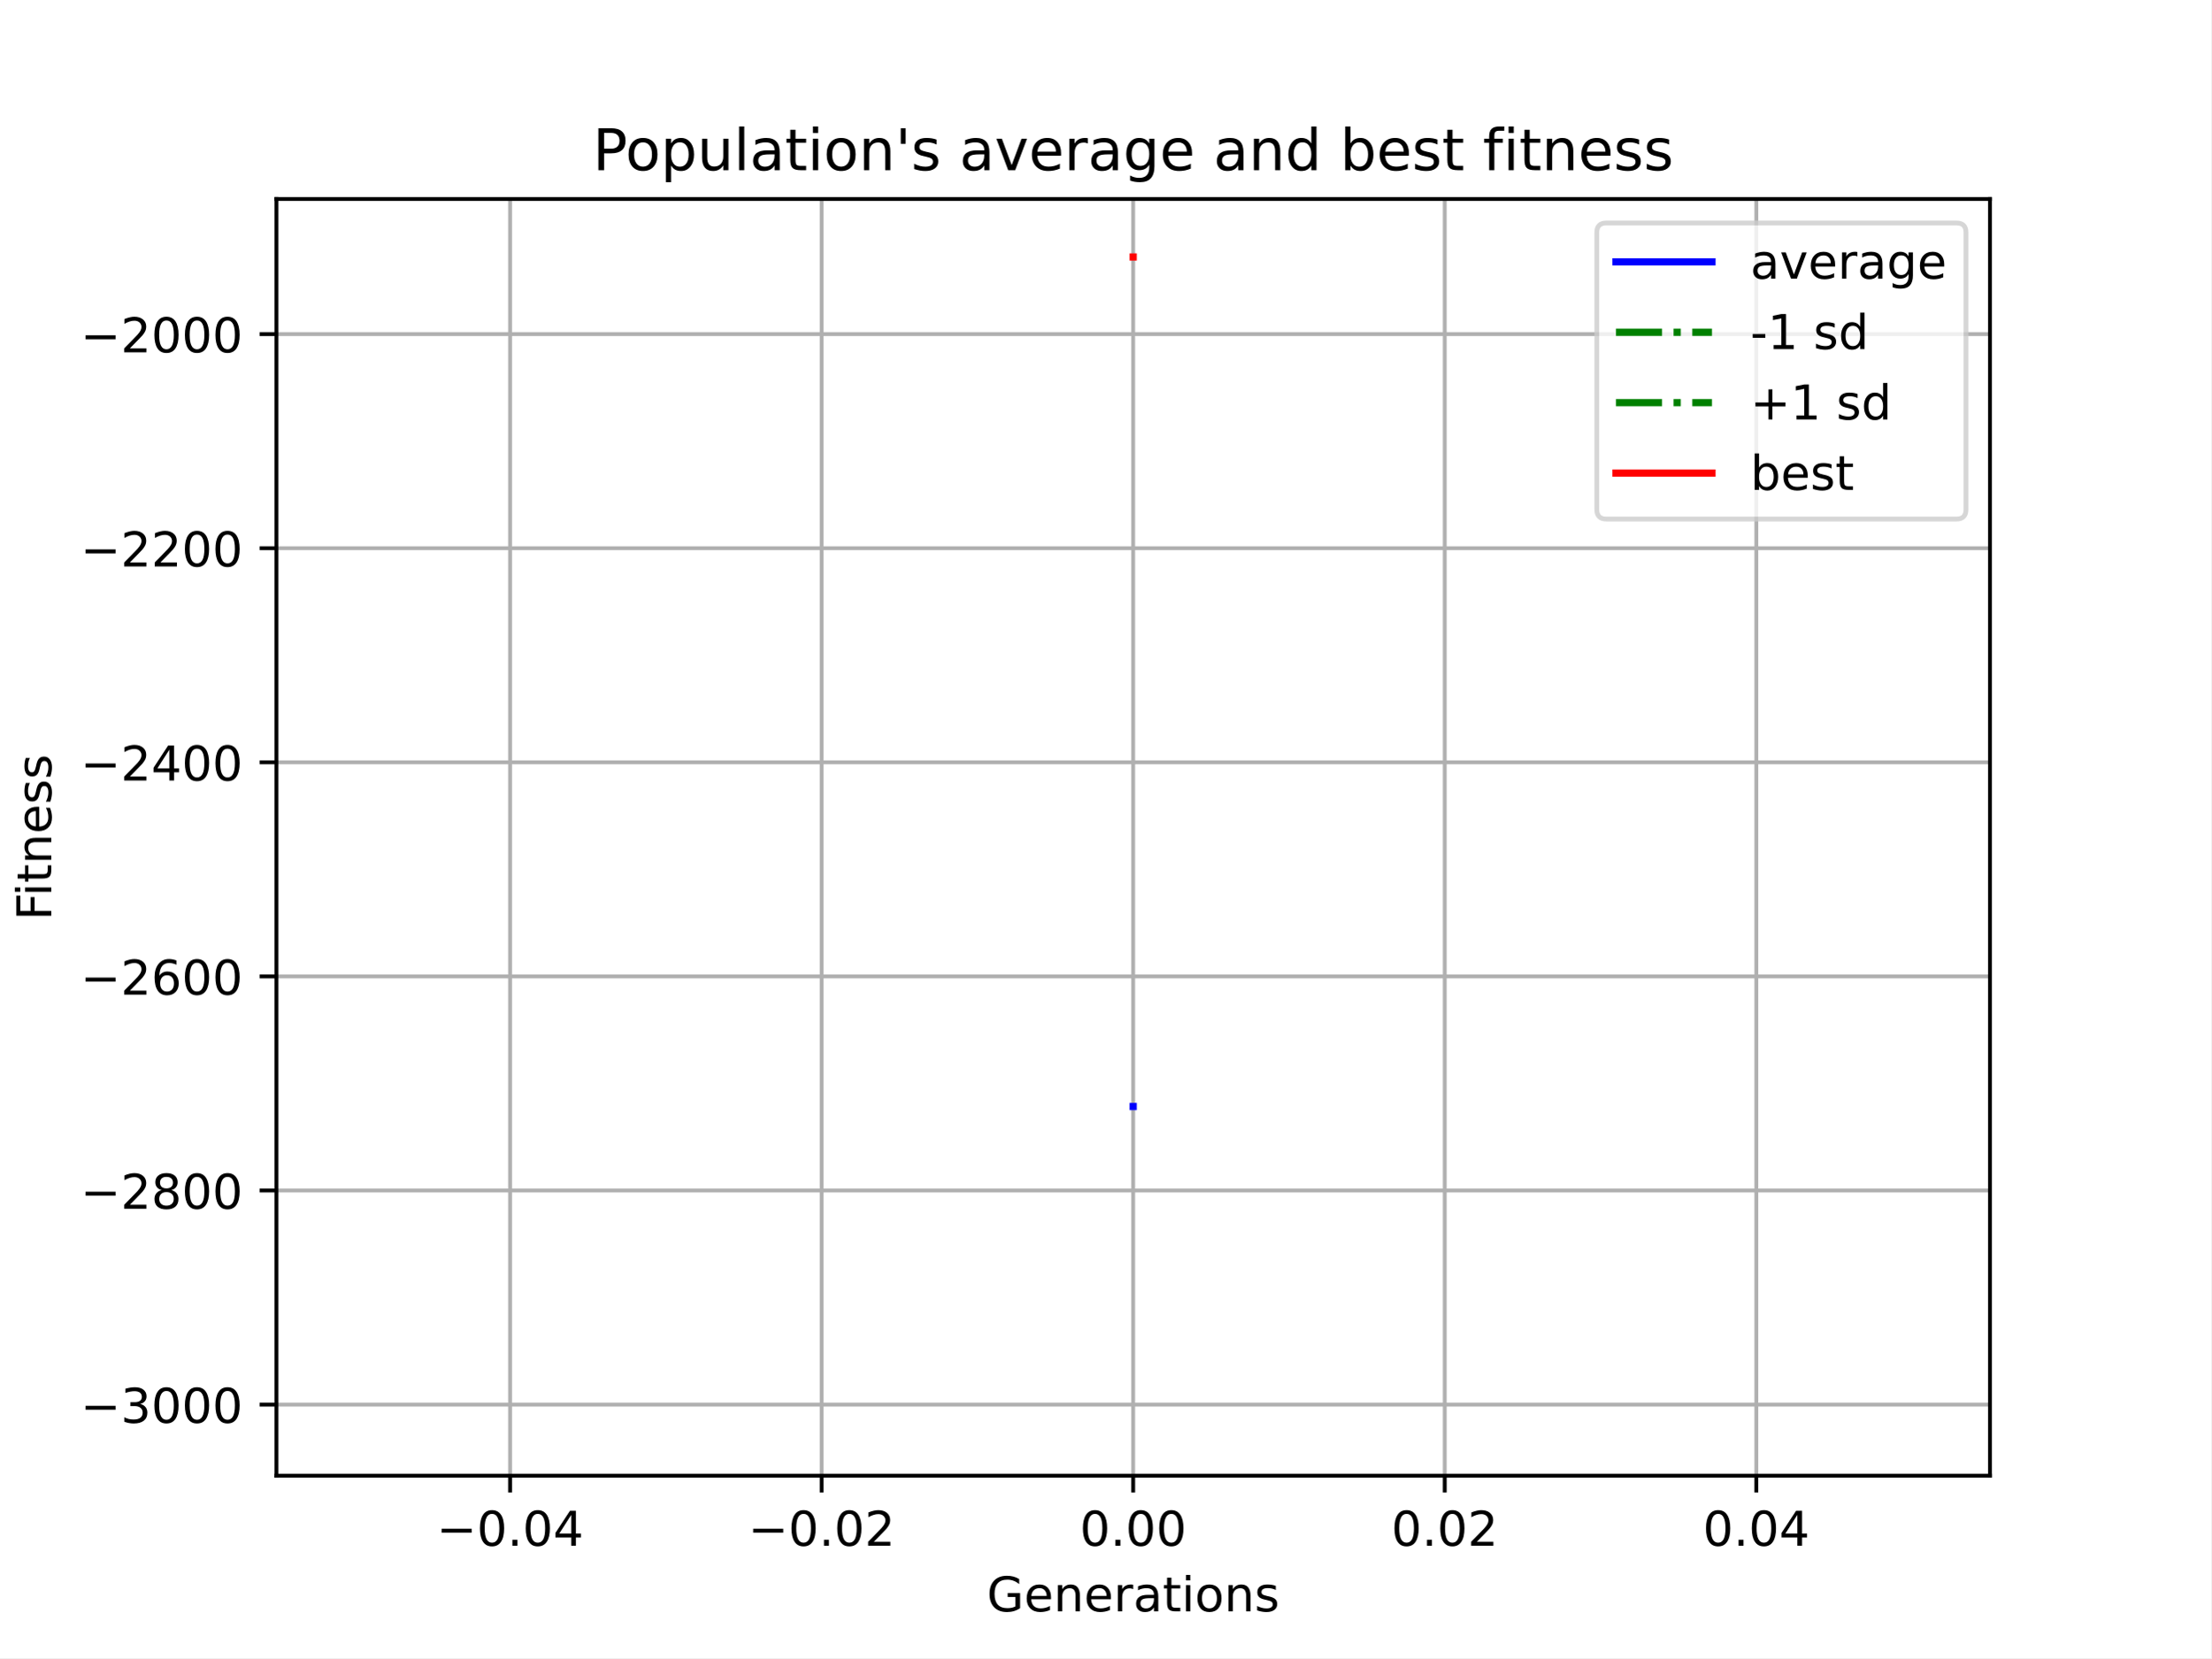
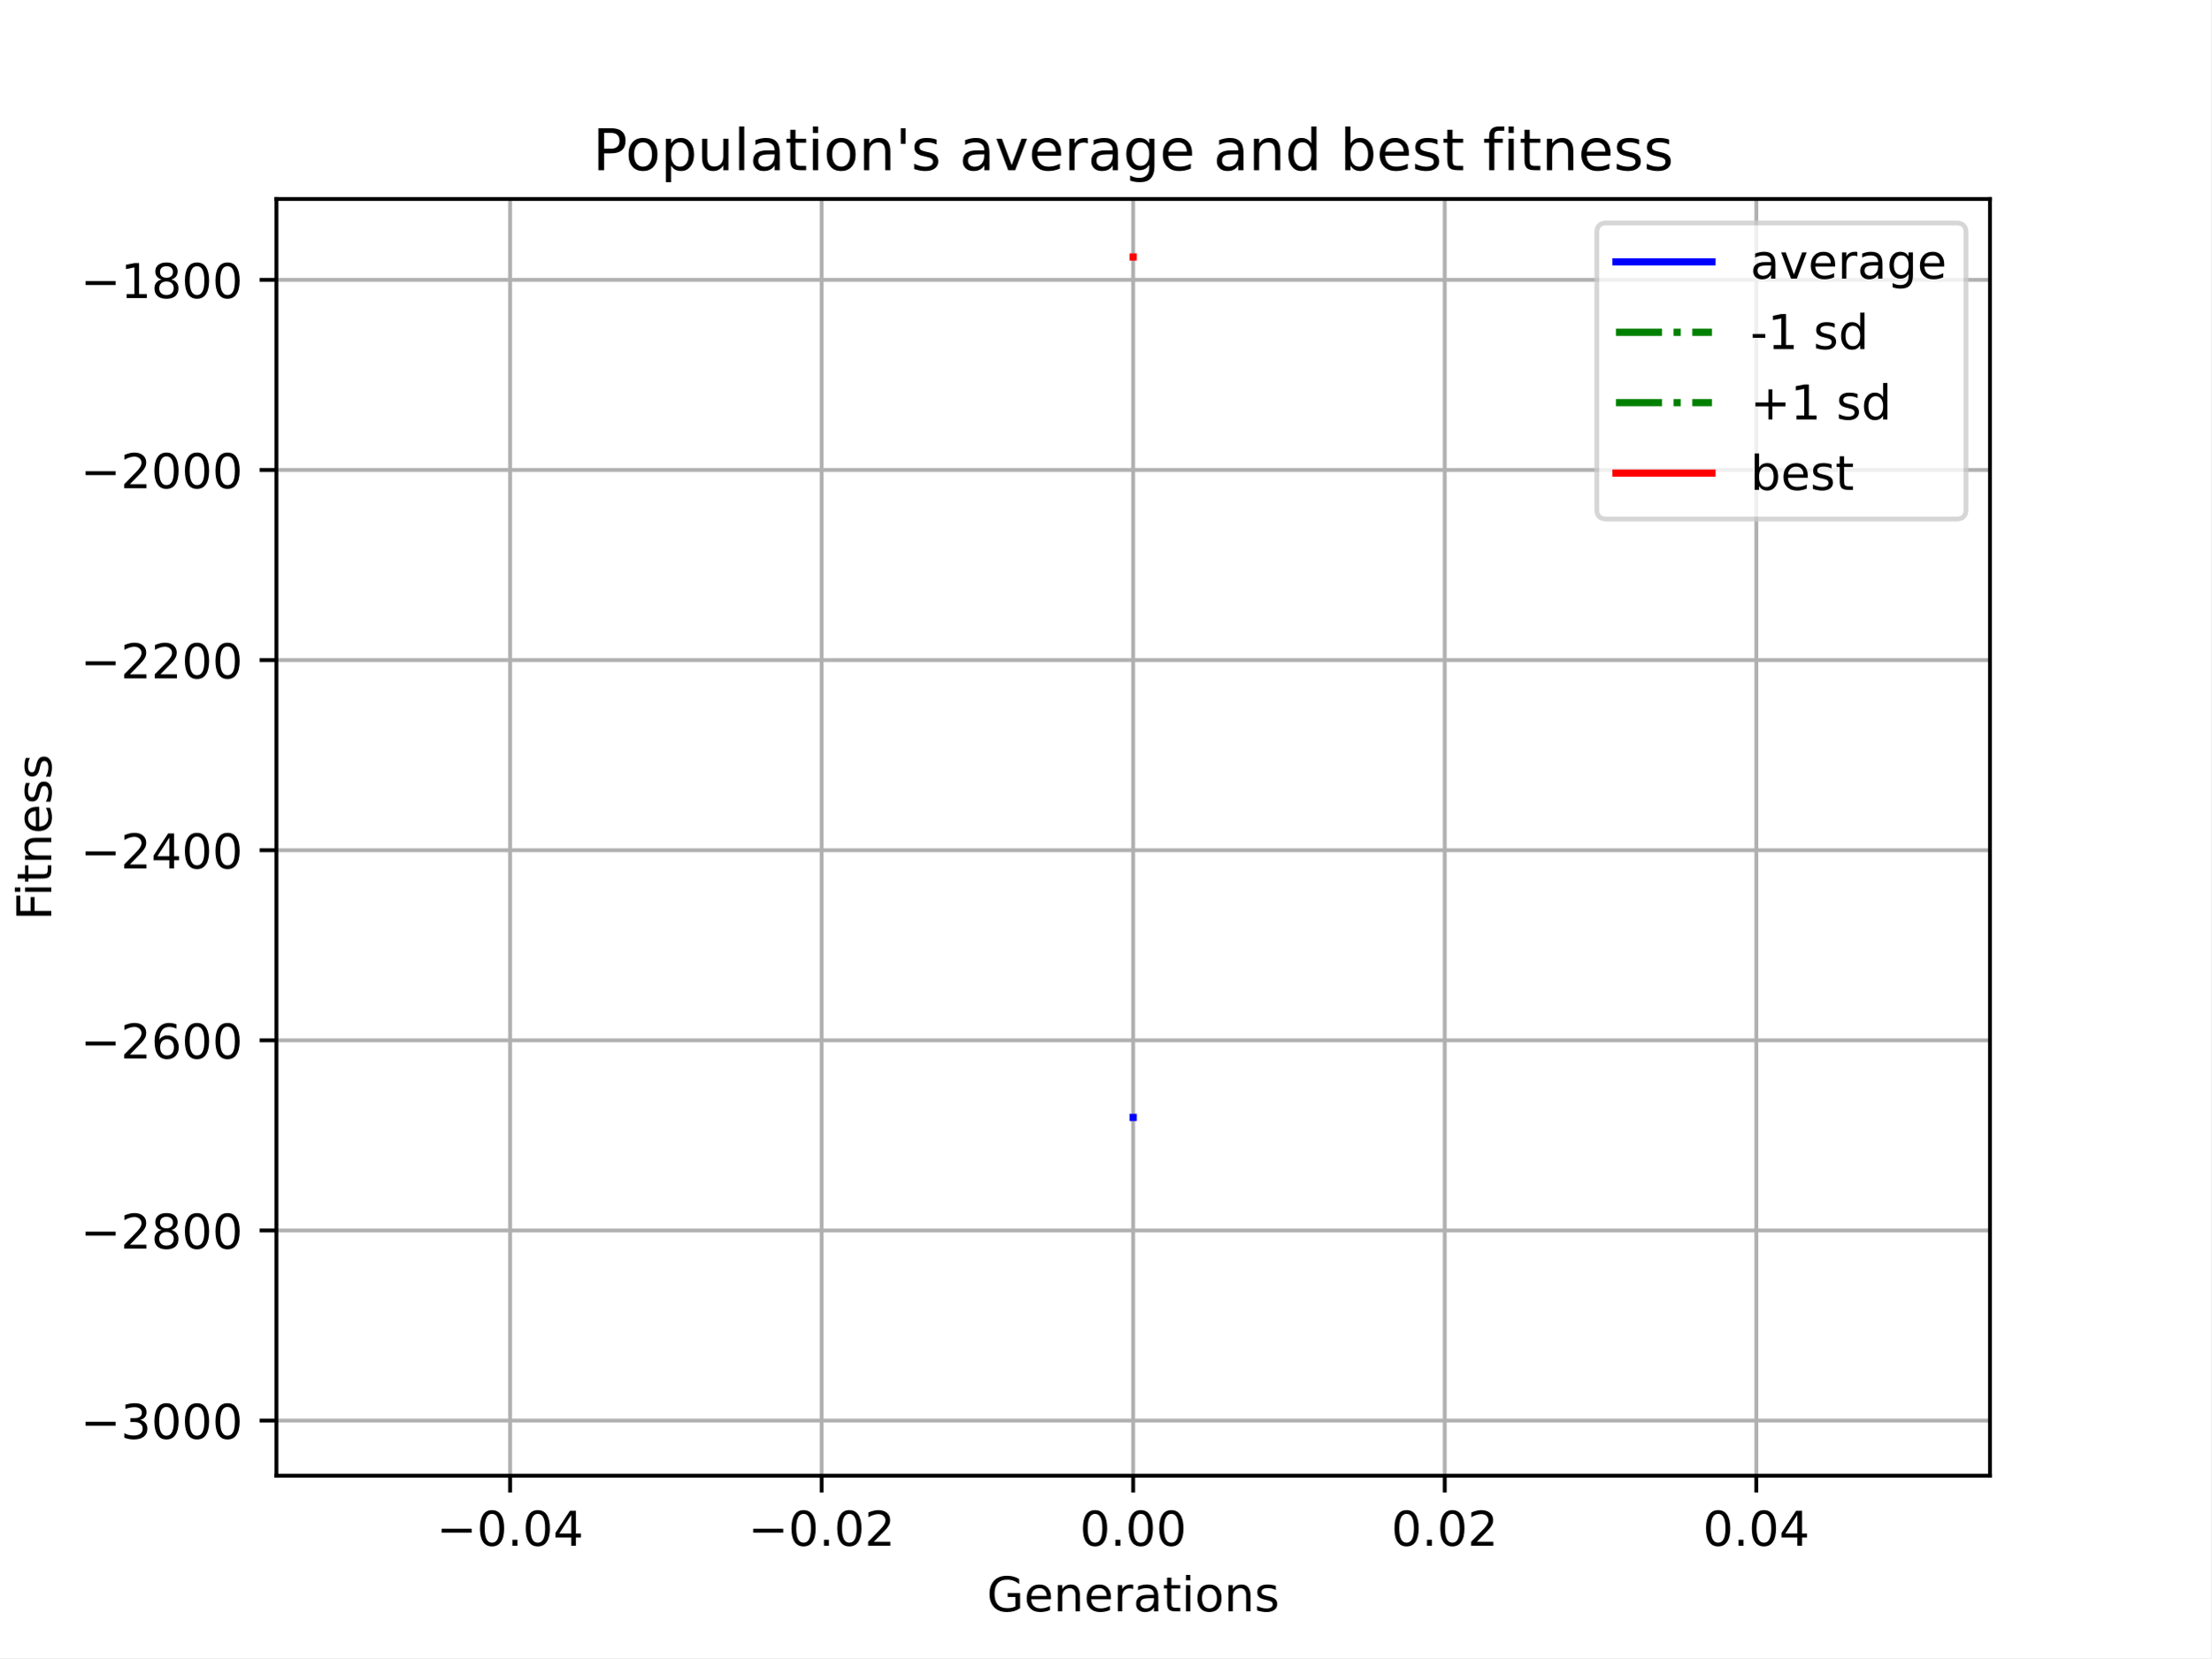
<svg xmlns="http://www.w3.org/2000/svg" xmlns:xlink="http://www.w3.org/1999/xlink" width="460.8pt" height="345.6pt" viewBox="0 0 460.8 345.6" version="1.1">
  <defs>
    <style type="text/css">*{stroke-linejoin: round; stroke-linecap: butt}</style>
  </defs>
  <g id="figure_1">
    <g id="patch_1">
      <path d="M 0 345.6  L 460.8 345.6  L 460.8 0  L 0 0  z " style="fill: #ffffff" />
    </g>
    <g id="axes_1">
      <g id="patch_2">
        <path d="M 57.6 307.584  L 414.72 307.584  L 414.72 41.472  L 57.6 41.472  z " style="fill: #ffffff" />
      </g>
      <g id="matplotlib.axis_1">
        <g id="xtick_1">
          <g id="line2d_1">
-             <path d="M 106.298 307.584  L 106.298 41.472  " clip-path="url(#pcb0b380a27)" style="fill: none; stroke: #b0b0b0; stroke-width: 0.8; stroke-linecap: square" />
+             <path d="M 106.298 307.584  L 106.298 41.472  " clip-path="url(#p110372b56d)" style="fill: none; stroke: #b0b0b0; stroke-width: 0.8; stroke-linecap: square" />
          </g>
          <g id="line2d_2">
            <defs>
-               <path id="m4b09a12532" d="M 0 0  L 0 3.5  " style="stroke: #000000; stroke-width: 0.8" />
-             </defs>
-             <g>
-               <use xlink:href="#m4b09a12532" x="106.298" y="307.584" style="stroke: #000000; stroke-width: 0.8" />
+               <path id="m678c235216" d="M 0 0  L 0 3.5  " style="stroke: #000000; stroke-width: 0.8" />
+             </defs>
+             <g>
+               <use xlink:href="#m678c235216" x="106.298" y="307.584" style="stroke: #000000; stroke-width: 0.8" />
            </g>
          </g>
          <g id="text_1">
            <g transform="translate(90.97553 322.1824) scale(0.1 -0.1)">
              <defs>
                <path id="DejaVuSans-2212" d="M 678 2272  L 4684 2272  L 4684 1741  L 678 1741  L 678 2272  z " transform="scale(0.015625)" />
                <path id="DejaVuSans-30" d="M 2034 4250  Q 1547 4250 1301 3770  Q 1056 3291 1056 2328  Q 1056 1369 1301 889  Q 1547 409 2034 409  Q 2525 409 2770 889  Q 3016 1369 3016 2328  Q 3016 3291 2770 3770  Q 2525 4250 2034 4250  z M 2034 4750  Q 2819 4750 3233 4129  Q 3647 3509 3647 2328  Q 3647 1150 3233 529  Q 2819 -91 2034 -91  Q 1250 -91 836 529  Q 422 1150 422 2328  Q 422 3509 836 4129  Q 1250 4750 2034 4750  z " transform="scale(0.015625)" />
                <path id="DejaVuSans-2e" d="M 684 794  L 1344 794  L 1344 0  L 684 0  L 684 794  z " transform="scale(0.015625)" />
                <path id="DejaVuSans-34" d="M 2419 4116  L 825 1625  L 2419 1625  L 2419 4116  z M 2253 4666  L 3047 4666  L 3047 1625  L 3713 1625  L 3713 1100  L 3047 1100  L 3047 0  L 2419 0  L 2419 1100  L 313 1100  L 313 1709  L 2253 4666  z " transform="scale(0.015625)" />
              </defs>
              <use xlink:href="#DejaVuSans-2212" />
              <use xlink:href="#DejaVuSans-30" transform="translate(83.78906 0)" />
              <use xlink:href="#DejaVuSans-2e" transform="translate(147.4121 0)" />
              <use xlink:href="#DejaVuSans-30" transform="translate(179.1992 0)" />
              <use xlink:href="#DejaVuSans-34" transform="translate(242.8223 0)" />
            </g>
          </g>
        </g>
        <g id="xtick_2">
          <g id="line2d_3">
-             <path d="M 171.229 307.584  L 171.229 41.472  " clip-path="url(#pcb0b380a27)" style="fill: none; stroke: #b0b0b0; stroke-width: 0.8; stroke-linecap: square" />
+             <path d="M 171.229 307.584  L 171.229 41.472  " clip-path="url(#p110372b56d)" style="fill: none; stroke: #b0b0b0; stroke-width: 0.8; stroke-linecap: square" />
          </g>
          <g id="line2d_4">
            <g>
-               <use xlink:href="#m4b09a12532" x="171.229" y="307.584" style="stroke: #000000; stroke-width: 0.8" />
+               <use xlink:href="#m678c235216" x="171.229" y="307.584" style="stroke: #000000; stroke-width: 0.8" />
            </g>
          </g>
          <g id="text_2">
            <g transform="translate(155.9064 322.1824) scale(0.1 -0.1)">
              <defs>
                <path id="DejaVuSans-32" d="M 1228 531  L 3431 531  L 3431 0  L 469 0  L 469 531  Q 828 903 1448 1529  Q 2069 2156 2228 2338  Q 2531 2678 2651 2914  Q 2772 3150 2772 3378  Q 2772 3750 2511 3984  Q 2250 4219 1831 4219  Q 1534 4219 1204 4116  Q 875 4013 500 3803  L 500 4441  Q 881 4594 1212 4672  Q 1544 4750 1819 4750  Q 2544 4750 2975 4387  Q 3406 4025 3406 3419  Q 3406 3131 3298 2873  Q 3191 2616 2906 2266  Q 2828 2175 2409 1742  Q 1991 1309 1228 531  z " transform="scale(0.015625)" />
              </defs>
              <use xlink:href="#DejaVuSans-2212" />
              <use xlink:href="#DejaVuSans-30" transform="translate(83.78906 0)" />
              <use xlink:href="#DejaVuSans-2e" transform="translate(147.4121 0)" />
              <use xlink:href="#DejaVuSans-30" transform="translate(179.1992 0)" />
              <use xlink:href="#DejaVuSans-32" transform="translate(242.8223 0)" />
            </g>
          </g>
        </g>
        <g id="xtick_3">
          <g id="line2d_5">
-             <path d="M 236.16 307.584  L 236.16 41.472  " clip-path="url(#pcb0b380a27)" style="fill: none; stroke: #b0b0b0; stroke-width: 0.8; stroke-linecap: square" />
+             <path d="M 236.16 307.584  L 236.16 41.472  " clip-path="url(#p110372b56d)" style="fill: none; stroke: #b0b0b0; stroke-width: 0.8; stroke-linecap: square" />
          </g>
          <g id="line2d_6">
            <g>
-               <use xlink:href="#m4b09a12532" x="236.16" y="307.584" style="stroke: #000000; stroke-width: 0.8" />
+               <use xlink:href="#m678c235216" x="236.16" y="307.584" style="stroke: #000000; stroke-width: 0.8" />
            </g>
          </g>
          <g id="text_3">
            <g transform="translate(225.0272 322.1824) scale(0.1 -0.1)">
              <use xlink:href="#DejaVuSans-30" />
              <use xlink:href="#DejaVuSans-2e" transform="translate(63.62305 0)" />
              <use xlink:href="#DejaVuSans-30" transform="translate(95.41016 0)" />
              <use xlink:href="#DejaVuSans-30" transform="translate(159.0332 0)" />
            </g>
          </g>
        </g>
        <g id="xtick_4">
          <g id="line2d_7">
-             <path d="M 301.091 307.584  L 301.091 41.472  " clip-path="url(#pcb0b380a27)" style="fill: none; stroke: #b0b0b0; stroke-width: 0.8; stroke-linecap: square" />
+             <path d="M 301.091 307.584  L 301.091 41.472  " clip-path="url(#p110372b56d)" style="fill: none; stroke: #b0b0b0; stroke-width: 0.8; stroke-linecap: square" />
          </g>
          <g id="line2d_8">
            <g>
-               <use xlink:href="#m4b09a12532" x="301.091" y="307.584" style="stroke: #000000; stroke-width: 0.8" />
+               <use xlink:href="#m678c235216" x="301.091" y="307.584" style="stroke: #000000; stroke-width: 0.8" />
            </g>
          </g>
          <g id="text_4">
            <g transform="translate(289.9581 322.1824) scale(0.1 -0.1)">
              <use xlink:href="#DejaVuSans-30" />
              <use xlink:href="#DejaVuSans-2e" transform="translate(63.62305 0)" />
              <use xlink:href="#DejaVuSans-30" transform="translate(95.41016 0)" />
              <use xlink:href="#DejaVuSans-32" transform="translate(159.0332 0)" />
            </g>
          </g>
        </g>
        <g id="xtick_5">
          <g id="line2d_9">
-             <path d="M 366.022 307.584  L 366.022 41.472  " clip-path="url(#pcb0b380a27)" style="fill: none; stroke: #b0b0b0; stroke-width: 0.8; stroke-linecap: square" />
+             <path d="M 366.022 307.584  L 366.022 41.472  " clip-path="url(#p110372b56d)" style="fill: none; stroke: #b0b0b0; stroke-width: 0.8; stroke-linecap: square" />
          </g>
          <g id="line2d_10">
            <g>
-               <use xlink:href="#m4b09a12532" x="366.022" y="307.584" style="stroke: #000000; stroke-width: 0.8" />
+               <use xlink:href="#m678c235216" x="366.022" y="307.584" style="stroke: #000000; stroke-width: 0.8" />
            </g>
          </g>
          <g id="text_5">
            <g transform="translate(354.889 322.1824) scale(0.1 -0.1)">
              <use xlink:href="#DejaVuSans-30" />
              <use xlink:href="#DejaVuSans-2e" transform="translate(63.62305 0)" />
              <use xlink:href="#DejaVuSans-30" transform="translate(95.41016 0)" />
              <use xlink:href="#DejaVuSans-34" transform="translate(159.0332 0)" />
            </g>
          </g>
        </g>
        <g id="text_6">
          <g transform="translate(205.6623 335.8606) scale(0.1 -0.1)">
            <defs>
              <path id="DejaVuSans-47" d="M 3809 666  L 3809 1919  L 2778 1919  L 2778 2438  L 4434 2438  L 4434 434  Q 4069 175 3628 42  Q 3188 -91 2688 -91  Q 1594 -91 976 548  Q 359 1188 359 2328  Q 359 3472 976 4111  Q 1594 4750 2688 4750  Q 3144 4750 3555 4637  Q 3966 4525 4313 4306  L 4313 3634  Q 3963 3931 3569 4081  Q 3175 4231 2741 4231  Q 1884 4231 1454 3753  Q 1025 3275 1025 2328  Q 1025 1384 1454 906  Q 1884 428 2741 428  Q 3075 428 3337 486  Q 3600 544 3809 666  z " transform="scale(0.015625)" />
              <path id="DejaVuSans-65" d="M 3597 1894  L 3597 1613  L 953 1613  Q 991 1019 1311 708  Q 1631 397 2203 397  Q 2534 397 2845 478  Q 3156 559 3463 722  L 3463 178  Q 3153 47 2828 -22  Q 2503 -91 2169 -91  Q 1331 -91 842 396  Q 353 884 353 1716  Q 353 2575 817 3079  Q 1281 3584 2069 3584  Q 2775 3584 3186 3129  Q 3597 2675 3597 1894  z M 3022 2063  Q 3016 2534 2758 2815  Q 2500 3097 2075 3097  Q 1594 3097 1305 2825  Q 1016 2553 972 2059  L 3022 2063  z " transform="scale(0.015625)" />
              <path id="DejaVuSans-6e" d="M 3513 2113  L 3513 0  L 2938 0  L 2938 2094  Q 2938 2591 2744 2837  Q 2550 3084 2163 3084  Q 1697 3084 1428 2787  Q 1159 2491 1159 1978  L 1159 0  L 581 0  L 581 3500  L 1159 3500  L 1159 2956  Q 1366 3272 1645 3428  Q 1925 3584 2291 3584  Q 2894 3584 3203 3211  Q 3513 2838 3513 2113  z " transform="scale(0.015625)" />
              <path id="DejaVuSans-72" d="M 2631 2963  Q 2534 3019 2420 3045  Q 2306 3072 2169 3072  Q 1681 3072 1420 2755  Q 1159 2438 1159 1844  L 1159 0  L 581 0  L 581 3500  L 1159 3500  L 1159 2956  Q 1341 3275 1631 3429  Q 1922 3584 2338 3584  Q 2397 3584 2469 3576  Q 2541 3569 2628 3553  L 2631 2963  z " transform="scale(0.015625)" />
              <path id="DejaVuSans-61" d="M 2194 1759  Q 1497 1759 1228 1600  Q 959 1441 959 1056  Q 959 750 1161 570  Q 1363 391 1709 391  Q 2188 391 2477 730  Q 2766 1069 2766 1631  L 2766 1759  L 2194 1759  z M 3341 1997  L 3341 0  L 2766 0  L 2766 531  Q 2569 213 2275 61  Q 1981 -91 1556 -91  Q 1019 -91 701 211  Q 384 513 384 1019  Q 384 1609 779 1909  Q 1175 2209 1959 2209  L 2766 2209  L 2766 2266  Q 2766 2663 2505 2880  Q 2244 3097 1772 3097  Q 1472 3097 1187 3025  Q 903 2953 641 2809  L 641 3341  Q 956 3463 1253 3523  Q 1550 3584 1831 3584  Q 2591 3584 2966 3190  Q 3341 2797 3341 1997  z " transform="scale(0.015625)" />
              <path id="DejaVuSans-74" d="M 1172 4494  L 1172 3500  L 2356 3500  L 2356 3053  L 1172 3053  L 1172 1153  Q 1172 725 1289 603  Q 1406 481 1766 481  L 2356 481  L 2356 0  L 1766 0  Q 1100 0 847 248  Q 594 497 594 1153  L 594 3053  L 172 3053  L 172 3500  L 594 3500  L 594 4494  L 1172 4494  z " transform="scale(0.015625)" />
              <path id="DejaVuSans-69" d="M 603 3500  L 1178 3500  L 1178 0  L 603 0  L 603 3500  z M 603 4863  L 1178 4863  L 1178 4134  L 603 4134  L 603 4863  z " transform="scale(0.015625)" />
              <path id="DejaVuSans-6f" d="M 1959 3097  Q 1497 3097 1228 2736  Q 959 2375 959 1747  Q 959 1119 1226 758  Q 1494 397 1959 397  Q 2419 397 2687 759  Q 2956 1122 2956 1747  Q 2956 2369 2687 2733  Q 2419 3097 1959 3097  z M 1959 3584  Q 2709 3584 3137 3096  Q 3566 2609 3566 1747  Q 3566 888 3137 398  Q 2709 -91 1959 -91  Q 1206 -91 779 398  Q 353 888 353 1747  Q 353 2609 779 3096  Q 1206 3584 1959 3584  z " transform="scale(0.015625)" />
              <path id="DejaVuSans-73" d="M 2834 3397  L 2834 2853  Q 2591 2978 2328 3040  Q 2066 3103 1784 3103  Q 1356 3103 1142 2972  Q 928 2841 928 2578  Q 928 2378 1081 2264  Q 1234 2150 1697 2047  L 1894 2003  Q 2506 1872 2764 1633  Q 3022 1394 3022 966  Q 3022 478 2636 193  Q 2250 -91 1575 -91  Q 1294 -91 989 -36  Q 684 19 347 128  L 347 722  Q 666 556 975 473  Q 1284 391 1588 391  Q 1994 391 2212 530  Q 2431 669 2431 922  Q 2431 1156 2273 1281  Q 2116 1406 1581 1522  L 1381 1569  Q 847 1681 609 1914  Q 372 2147 372 2553  Q 372 3047 722 3315  Q 1072 3584 1716 3584  Q 2034 3584 2315 3537  Q 2597 3491 2834 3397  z " transform="scale(0.015625)" />
            </defs>
            <use xlink:href="#DejaVuSans-47" />
            <use xlink:href="#DejaVuSans-65" transform="translate(77.49023 0)" />
            <use xlink:href="#DejaVuSans-6e" transform="translate(139.0137 0)" />
            <use xlink:href="#DejaVuSans-65" transform="translate(202.3926 0)" />
            <use xlink:href="#DejaVuSans-72" transform="translate(263.916 0)" />
            <use xlink:href="#DejaVuSans-61" transform="translate(305.0293 0)" />
            <use xlink:href="#DejaVuSans-74" transform="translate(366.3086 0)" />
            <use xlink:href="#DejaVuSans-69" transform="translate(405.5176 0)" />
            <use xlink:href="#DejaVuSans-6f" transform="translate(433.3008 0)" />
            <use xlink:href="#DejaVuSans-6e" transform="translate(494.4824 0)" />
            <use xlink:href="#DejaVuSans-73" transform="translate(557.8613 0)" />
          </g>
        </g>
      </g>
      <g id="matplotlib.axis_2">
        <g id="ytick_1">
          <g id="line2d_11">
-             <path d="M 57.6 292.766  L 414.72 292.766  " clip-path="url(#pcb0b380a27)" style="fill: none; stroke: #b0b0b0; stroke-width: 0.8; stroke-linecap: square" />
+             <path d="M 57.6 296.094  L 414.72 296.094  " clip-path="url(#p110372b56d)" style="fill: none; stroke: #b0b0b0; stroke-width: 0.8; stroke-linecap: square" />
          </g>
          <g id="line2d_12">
            <defs>
-               <path id="m44ddb4d0d9" d="M 0 0  L -3.5 0  " style="stroke: #000000; stroke-width: 0.8" />
-             </defs>
-             <g>
-               <use xlink:href="#m44ddb4d0d9" x="57.6" y="292.766" style="stroke: #000000; stroke-width: 0.8" />
+               <path id="m96f307eb79" d="M 0 0  L -3.5 0  " style="stroke: #000000; stroke-width: 0.8" />
+             </defs>
+             <g>
+               <use xlink:href="#m96f307eb79" x="57.6" y="296.094" style="stroke: #000000; stroke-width: 0.8" />
            </g>
          </g>
          <g id="text_7">
-             <g transform="translate(16.77031 296.5657) scale(0.1 -0.1)">
+             <g transform="translate(16.77031 299.8934) scale(0.1 -0.1)">
              <defs>
                <path id="DejaVuSans-33" d="M 2597 2516  Q 3050 2419 3304 2112  Q 3559 1806 3559 1356  Q 3559 666 3084 287  Q 2609 -91 1734 -91  Q 1441 -91 1130 -33  Q 819 25 488 141  L 488 750  Q 750 597 1062 519  Q 1375 441 1716 441  Q 2309 441 2620 675  Q 2931 909 2931 1356  Q 2931 1769 2642 2001  Q 2353 2234 1838 2234  L 1294 2234  L 1294 2753  L 1863 2753  Q 2328 2753 2575 2939  Q 2822 3125 2822 3475  Q 2822 3834 2567 4026  Q 2313 4219 1838 4219  Q 1578 4219 1281 4162  Q 984 4106 628 3988  L 628 4550  Q 988 4650 1302 4700  Q 1616 4750 1894 4750  Q 2613 4750 3031 4423  Q 3450 4097 3450 3541  Q 3450 3153 3228 2886  Q 3006 2619 2597 2516  z " transform="scale(0.015625)" />
              </defs>
              <use xlink:href="#DejaVuSans-2212" />
              <use xlink:href="#DejaVuSans-33" transform="translate(83.78906 0)" />
              <use xlink:href="#DejaVuSans-30" transform="translate(147.4121 0)" />
              <use xlink:href="#DejaVuSans-30" transform="translate(211.0352 0)" />
              <use xlink:href="#DejaVuSans-30" transform="translate(274.6582 0)" />
            </g>
          </g>
        </g>
        <g id="ytick_2">
          <g id="line2d_13">
-             <path d="M 57.6 248.14  L 414.72 248.14  " clip-path="url(#pcb0b380a27)" style="fill: none; stroke: #b0b0b0; stroke-width: 0.8; stroke-linecap: square" />
+             <path d="M 57.6 256.466  L 414.72 256.466  " clip-path="url(#p110372b56d)" style="fill: none; stroke: #b0b0b0; stroke-width: 0.8; stroke-linecap: square" />
          </g>
          <g id="line2d_14">
            <g>
-               <use xlink:href="#m44ddb4d0d9" x="57.6" y="248.14" style="stroke: #000000; stroke-width: 0.8" />
+               <use xlink:href="#m96f307eb79" x="57.6" y="256.466" style="stroke: #000000; stroke-width: 0.8" />
            </g>
          </g>
          <g id="text_8">
-             <g transform="translate(16.77031 251.9391) scale(0.1 -0.1)">
+             <g transform="translate(16.77031 260.2649) scale(0.1 -0.1)">
              <defs>
                <path id="DejaVuSans-38" d="M 2034 2216  Q 1584 2216 1326 1975  Q 1069 1734 1069 1313  Q 1069 891 1326 650  Q 1584 409 2034 409  Q 2484 409 2743 651  Q 3003 894 3003 1313  Q 3003 1734 2745 1975  Q 2488 2216 2034 2216  z M 1403 2484  Q 997 2584 770 2862  Q 544 3141 544 3541  Q 544 4100 942 4425  Q 1341 4750 2034 4750  Q 2731 4750 3128 4425  Q 3525 4100 3525 3541  Q 3525 3141 3298 2862  Q 3072 2584 2669 2484  Q 3125 2378 3379 2068  Q 3634 1759 3634 1313  Q 3634 634 3220 271  Q 2806 -91 2034 -91  Q 1263 -91 848 271  Q 434 634 434 1313  Q 434 1759 690 2068  Q 947 2378 1403 2484  z M 1172 3481  Q 1172 3119 1398 2916  Q 1625 2713 2034 2713  Q 2441 2713 2670 2916  Q 2900 3119 2900 3481  Q 2900 3844 2670 4047  Q 2441 4250 2034 4250  Q 1625 4250 1398 4047  Q 1172 3844 1172 3481  z " transform="scale(0.015625)" />
              </defs>
              <use xlink:href="#DejaVuSans-2212" />
              <use xlink:href="#DejaVuSans-32" transform="translate(83.78906 0)" />
              <use xlink:href="#DejaVuSans-38" transform="translate(147.4121 0)" />
              <use xlink:href="#DejaVuSans-30" transform="translate(211.0352 0)" />
              <use xlink:href="#DejaVuSans-30" transform="translate(274.6582 0)" />
            </g>
          </g>
        </g>
        <g id="ytick_3">
          <g id="line2d_15">
-             <path d="M 57.6 203.513  L 414.72 203.513  " clip-path="url(#pcb0b380a27)" style="fill: none; stroke: #b0b0b0; stroke-width: 0.8; stroke-linecap: square" />
+             <path d="M 57.6 216.837  L 414.72 216.837  " clip-path="url(#p110372b56d)" style="fill: none; stroke: #b0b0b0; stroke-width: 0.8; stroke-linecap: square" />
          </g>
          <g id="line2d_16">
            <g>
-               <use xlink:href="#m44ddb4d0d9" x="57.6" y="203.513" style="stroke: #000000; stroke-width: 0.8" />
+               <use xlink:href="#m96f307eb79" x="57.6" y="216.837" style="stroke: #000000; stroke-width: 0.8" />
            </g>
          </g>
          <g id="text_9">
-             <g transform="translate(16.77031 207.3125) scale(0.1 -0.1)">
+             <g transform="translate(16.77031 220.6365) scale(0.1 -0.1)">
              <defs>
                <path id="DejaVuSans-36" d="M 2113 2584  Q 1688 2584 1439 2293  Q 1191 2003 1191 1497  Q 1191 994 1439 701  Q 1688 409 2113 409  Q 2538 409 2786 701  Q 3034 994 3034 1497  Q 3034 2003 2786 2293  Q 2538 2584 2113 2584  z M 3366 4563  L 3366 3988  Q 3128 4100 2886 4159  Q 2644 4219 2406 4219  Q 1781 4219 1451 3797  Q 1122 3375 1075 2522  Q 1259 2794 1537 2939  Q 1816 3084 2150 3084  Q 2853 3084 3261 2657  Q 3669 2231 3669 1497  Q 3669 778 3244 343  Q 2819 -91 2113 -91  Q 1303 -91 875 529  Q 447 1150 447 2328  Q 447 3434 972 4092  Q 1497 4750 2381 4750  Q 2619 4750 2861 4703  Q 3103 4656 3366 4563  z " transform="scale(0.015625)" />
              </defs>
              <use xlink:href="#DejaVuSans-2212" />
              <use xlink:href="#DejaVuSans-32" transform="translate(83.78906 0)" />
              <use xlink:href="#DejaVuSans-36" transform="translate(147.4121 0)" />
              <use xlink:href="#DejaVuSans-30" transform="translate(211.0352 0)" />
              <use xlink:href="#DejaVuSans-30" transform="translate(274.6582 0)" />
            </g>
          </g>
        </g>
        <g id="ytick_4">
          <g id="line2d_17">
-             <path d="M 57.6 158.887  L 414.72 158.887  " clip-path="url(#pcb0b380a27)" style="fill: none; stroke: #b0b0b0; stroke-width: 0.8; stroke-linecap: square" />
+             <path d="M 57.6 177.209  L 414.72 177.209  " clip-path="url(#p110372b56d)" style="fill: none; stroke: #b0b0b0; stroke-width: 0.8; stroke-linecap: square" />
          </g>
          <g id="line2d_18">
            <g>
-               <use xlink:href="#m44ddb4d0d9" x="57.6" y="158.887" style="stroke: #000000; stroke-width: 0.8" />
+               <use xlink:href="#m96f307eb79" x="57.6" y="177.209" style="stroke: #000000; stroke-width: 0.8" />
            </g>
          </g>
          <g id="text_10">
-             <g transform="translate(16.77031 162.6859) scale(0.1 -0.1)">
+             <g transform="translate(16.77031 181.008) scale(0.1 -0.1)">
              <use xlink:href="#DejaVuSans-2212" />
              <use xlink:href="#DejaVuSans-32" transform="translate(83.78906 0)" />
              <use xlink:href="#DejaVuSans-34" transform="translate(147.4121 0)" />
              <use xlink:href="#DejaVuSans-30" transform="translate(211.0352 0)" />
              <use xlink:href="#DejaVuSans-30" transform="translate(274.6582 0)" />
            </g>
          </g>
        </g>
        <g id="ytick_5">
          <g id="line2d_19">
-             <path d="M 57.6 114.26  L 414.72 114.26  " clip-path="url(#pcb0b380a27)" style="fill: none; stroke: #b0b0b0; stroke-width: 0.8; stroke-linecap: square" />
+             <path d="M 57.6 137.58  L 414.72 137.58  " clip-path="url(#p110372b56d)" style="fill: none; stroke: #b0b0b0; stroke-width: 0.8; stroke-linecap: square" />
          </g>
          <g id="line2d_20">
            <g>
-               <use xlink:href="#m44ddb4d0d9" x="57.6" y="114.26" style="stroke: #000000; stroke-width: 0.8" />
+               <use xlink:href="#m96f307eb79" x="57.6" y="137.58" style="stroke: #000000; stroke-width: 0.8" />
            </g>
          </g>
          <g id="text_11">
-             <g transform="translate(16.77031 118.0594) scale(0.1 -0.1)">
+             <g transform="translate(16.77031 141.3796) scale(0.1 -0.1)">
              <use xlink:href="#DejaVuSans-2212" />
              <use xlink:href="#DejaVuSans-32" transform="translate(83.78906 0)" />
              <use xlink:href="#DejaVuSans-32" transform="translate(147.4121 0)" />
              <use xlink:href="#DejaVuSans-30" transform="translate(211.0352 0)" />
              <use xlink:href="#DejaVuSans-30" transform="translate(274.6582 0)" />
            </g>
          </g>
        </g>
        <g id="ytick_6">
          <g id="line2d_21">
-             <path d="M 57.6 69.634  L 414.72 69.634  " clip-path="url(#pcb0b380a27)" style="fill: none; stroke: #b0b0b0; stroke-width: 0.8; stroke-linecap: square" />
+             <path d="M 57.6 97.952  L 414.72 97.952  " clip-path="url(#p110372b56d)" style="fill: none; stroke: #b0b0b0; stroke-width: 0.8; stroke-linecap: square" />
          </g>
          <g id="line2d_22">
            <g>
-               <use xlink:href="#m44ddb4d0d9" x="57.6" y="69.634" style="stroke: #000000; stroke-width: 0.8" />
+               <use xlink:href="#m96f307eb79" x="57.6" y="97.952" style="stroke: #000000; stroke-width: 0.8" />
            </g>
          </g>
          <g id="text_12">
-             <g transform="translate(16.77031 73.43279) scale(0.1 -0.1)">
+             <g transform="translate(16.77031 101.7511) scale(0.1 -0.1)">
              <use xlink:href="#DejaVuSans-2212" />
              <use xlink:href="#DejaVuSans-32" transform="translate(83.78906 0)" />
              <use xlink:href="#DejaVuSans-30" transform="translate(147.4121 0)" />
              <use xlink:href="#DejaVuSans-30" transform="translate(211.0352 0)" />
              <use xlink:href="#DejaVuSans-30" transform="translate(274.6582 0)" />
            </g>
          </g>
        </g>
-         <g id="text_13">
+         <g id="ytick_7">
+           <g id="line2d_23">
+             <path d="M 57.6 58.323  L 414.72 58.323  " clip-path="url(#p110372b56d)" style="fill: none; stroke: #b0b0b0; stroke-width: 0.8; stroke-linecap: square" />
+           </g>
+           <g id="line2d_24">
+             <g>
+               <use xlink:href="#m96f307eb79" x="57.6" y="58.323" style="stroke: #000000; stroke-width: 0.8" />
+             </g>
+           </g>
+           <g id="text_13">
+             <g transform="translate(16.77031 62.12263) scale(0.1 -0.1)">
+               <defs>
+                 <path id="DejaVuSans-31" d="M 794 531  L 1825 531  L 1825 4091  L 703 3866  L 703 4441  L 1819 4666  L 2450 4666  L 2450 531  L 3481 531  L 3481 0  L 794 0  L 794 531  z " transform="scale(0.015625)" />
+               </defs>
+               <use xlink:href="#DejaVuSans-2212" />
+               <use xlink:href="#DejaVuSans-31" transform="translate(83.78906 0)" />
+               <use xlink:href="#DejaVuSans-38" transform="translate(147.4121 0)" />
+               <use xlink:href="#DejaVuSans-30" transform="translate(211.0352 0)" />
+               <use xlink:href="#DejaVuSans-30" transform="translate(274.6582 0)" />
+             </g>
+           </g>
+         </g>
+         <g id="text_14">
          <g transform="translate(10.69063 191.8452) rotate(-90) scale(0.1 -0.1)">
            <defs>
              <path id="DejaVuSans-46" d="M 628 4666  L 3309 4666  L 3309 4134  L 1259 4134  L 1259 2759  L 3109 2759  L 3109 2228  L 1259 2228  L 1259 0  L 628 0  L 628 4666  z " transform="scale(0.015625)" />
            </defs>
            <use xlink:href="#DejaVuSans-46" />
            <use xlink:href="#DejaVuSans-69" transform="translate(50.26953 0)" />
            <use xlink:href="#DejaVuSans-74" transform="translate(78.05273 0)" />
            <use xlink:href="#DejaVuSans-6e" transform="translate(117.2617 0)" />
            <use xlink:href="#DejaVuSans-65" transform="translate(180.6406 0)" />
            <use xlink:href="#DejaVuSans-73" transform="translate(242.1641 0)" />
            <use xlink:href="#DejaVuSans-73" transform="translate(294.2637 0)" />
          </g>
        </g>
      </g>
-       <g id="line2d_23">
-         <path d="M 236.16 230.628  " clip-path="url(#pcb0b380a27)" style="fill: none; stroke: #0000ff; stroke-width: 1.5; stroke-linecap: square" />
-       </g>
-       <g id="line2d_24">
-         <path d="M 236.16 295.488  " clip-path="url(#pcb0b380a27)" style="fill: none; stroke-dasharray: 9.6,2.4,1.5,2.4; stroke-dashoffset: 0; stroke: #008000; stroke-width: 1.5" />
-       </g>
      <g id="line2d_25">
-         <path d="M 236.16 165.769  " clip-path="url(#pcb0b380a27)" style="fill: none; stroke-dasharray: 9.6,2.4,1.5,2.4; stroke-dashoffset: 0; stroke: #008000; stroke-width: 1.5" />
+         <path d="M 236.16 232.902  " clip-path="url(#p110372b56d)" style="fill: none; stroke: #0000ff; stroke-width: 1.5; stroke-linecap: square" />
      </g>
      <g id="line2d_26">
-         <path d="M 236.16 53.568  " clip-path="url(#pcb0b380a27)" style="fill: none; stroke: #ff0000; stroke-width: 1.5; stroke-linecap: square" />
+         <path d="M 236.16 295.488  " clip-path="url(#p110372b56d)" style="fill: none; stroke-dasharray: 9.6,2.4,1.5,2.4; stroke-dashoffset: 0; stroke: #008000; stroke-width: 1.5" />
+       </g>
+       <g id="line2d_27">
+         <path d="M 236.16 170.317  " clip-path="url(#p110372b56d)" style="fill: none; stroke-dasharray: 9.6,2.4,1.5,2.4; stroke-dashoffset: 0; stroke: #008000; stroke-width: 1.5" />
+       </g>
+       <g id="line2d_28">
+         <path d="M 236.16 53.568  " clip-path="url(#p110372b56d)" style="fill: none; stroke: #ff0000; stroke-width: 1.5; stroke-linecap: square" />
      </g>
      <g id="patch_3">
        <path d="M 57.6 307.584  L 57.6 41.472  " style="fill: none; stroke: #000000; stroke-width: 0.8; stroke-linejoin: miter; stroke-linecap: square" />
      </g>
      <g id="patch_4">
        <path d="M 414.72 307.584  L 414.72 41.472  " style="fill: none; stroke: #000000; stroke-width: 0.8; stroke-linejoin: miter; stroke-linecap: square" />
      </g>
      <g id="patch_5">
        <path d="M 57.6 307.584  L 414.72 307.584  " style="fill: none; stroke: #000000; stroke-width: 0.8; stroke-linejoin: miter; stroke-linecap: square" />
      </g>
      <g id="patch_6">
        <path d="M 57.6 41.472  L 414.72 41.472  " style="fill: none; stroke: #000000; stroke-width: 0.8; stroke-linejoin: miter; stroke-linecap: square" />
      </g>
-       <g id="text_14">
+       <g id="text_15">
        <g transform="translate(123.5297 35.472) scale(0.12 -0.12)">
          <defs>
            <path id="DejaVuSans-50" d="M 1259 4147  L 1259 2394  L 2053 2394  Q 2494 2394 2734 2622  Q 2975 2850 2975 3272  Q 2975 3691 2734 3919  Q 2494 4147 2053 4147  L 1259 4147  z M 628 4666  L 2053 4666  Q 2838 4666 3239 4311  Q 3641 3956 3641 3272  Q 3641 2581 3239 2228  Q 2838 1875 2053 1875  L 1259 1875  L 1259 0  L 628 0  L 628 4666  z " transform="scale(0.015625)" />
            <path id="DejaVuSans-70" d="M 1159 525  L 1159 -1331  L 581 -1331  L 581 3500  L 1159 3500  L 1159 2969  Q 1341 3281 1617 3432  Q 1894 3584 2278 3584  Q 2916 3584 3314 3078  Q 3713 2572 3713 1747  Q 3713 922 3314 415  Q 2916 -91 2278 -91  Q 1894 -91 1617 61  Q 1341 213 1159 525  z M 3116 1747  Q 3116 2381 2855 2742  Q 2594 3103 2138 3103  Q 1681 3103 1420 2742  Q 1159 2381 1159 1747  Q 1159 1113 1420 752  Q 1681 391 2138 391  Q 2594 391 2855 752  Q 3116 1113 3116 1747  z " transform="scale(0.015625)" />
            <path id="DejaVuSans-75" d="M 544 1381  L 544 3500  L 1119 3500  L 1119 1403  Q 1119 906 1312 657  Q 1506 409 1894 409  Q 2359 409 2629 706  Q 2900 1003 2900 1516  L 2900 3500  L 3475 3500  L 3475 0  L 2900 0  L 2900 538  Q 2691 219 2414 64  Q 2138 -91 1772 -91  Q 1169 -91 856 284  Q 544 659 544 1381  z M 1991 3584  L 1991 3584  z " transform="scale(0.015625)" />
            <path id="DejaVuSans-6c" d="M 603 4863  L 1178 4863  L 1178 0  L 603 0  L 603 4863  z " transform="scale(0.015625)" />
            <path id="DejaVuSans-27" d="M 1147 4666  L 1147 2931  L 616 2931  L 616 4666  L 1147 4666  z " transform="scale(0.015625)" />
            <path id="DejaVuSans-20" transform="scale(0.015625)" />
            <path id="DejaVuSans-76" d="M 191 3500  L 800 3500  L 1894 563  L 2988 3500  L 3597 3500  L 2284 0  L 1503 0  L 191 3500  z " transform="scale(0.015625)" />
            <path id="DejaVuSans-67" d="M 2906 1791  Q 2906 2416 2648 2759  Q 2391 3103 1925 3103  Q 1463 3103 1205 2759  Q 947 2416 947 1791  Q 947 1169 1205 825  Q 1463 481 1925 481  Q 2391 481 2648 825  Q 2906 1169 2906 1791  z M 3481 434  Q 3481 -459 3084 -895  Q 2688 -1331 1869 -1331  Q 1566 -1331 1297 -1286  Q 1028 -1241 775 -1147  L 775 -588  Q 1028 -725 1275 -790  Q 1522 -856 1778 -856  Q 2344 -856 2625 -561  Q 2906 -266 2906 331  L 2906 616  Q 2728 306 2450 153  Q 2172 0 1784 0  Q 1141 0 747 490  Q 353 981 353 1791  Q 353 2603 747 3093  Q 1141 3584 1784 3584  Q 2172 3584 2450 3431  Q 2728 3278 2906 2969  L 2906 3500  L 3481 3500  L 3481 434  z " transform="scale(0.015625)" />
            <path id="DejaVuSans-64" d="M 2906 2969  L 2906 4863  L 3481 4863  L 3481 0  L 2906 0  L 2906 525  Q 2725 213 2448 61  Q 2172 -91 1784 -91  Q 1150 -91 751 415  Q 353 922 353 1747  Q 353 2572 751 3078  Q 1150 3584 1784 3584  Q 2172 3584 2448 3432  Q 2725 3281 2906 2969  z M 947 1747  Q 947 1113 1208 752  Q 1469 391 1925 391  Q 2381 391 2643 752  Q 2906 1113 2906 1747  Q 2906 2381 2643 2742  Q 2381 3103 1925 3103  Q 1469 3103 1208 2742  Q 947 2381 947 1747  z " transform="scale(0.015625)" />
            <path id="DejaVuSans-62" d="M 3116 1747  Q 3116 2381 2855 2742  Q 2594 3103 2138 3103  Q 1681 3103 1420 2742  Q 1159 2381 1159 1747  Q 1159 1113 1420 752  Q 1681 391 2138 391  Q 2594 391 2855 752  Q 3116 1113 3116 1747  z M 1159 2969  Q 1341 3281 1617 3432  Q 1894 3584 2278 3584  Q 2916 3584 3314 3078  Q 3713 2572 3713 1747  Q 3713 922 3314 415  Q 2916 -91 2278 -91  Q 1894 -91 1617 61  Q 1341 213 1159 525  L 1159 0  L 581 0  L 581 4863  L 1159 4863  L 1159 2969  z " transform="scale(0.015625)" />
            <path id="DejaVuSans-66" d="M 2375 4863  L 2375 4384  L 1825 4384  Q 1516 4384 1395 4259  Q 1275 4134 1275 3809  L 1275 3500  L 2222 3500  L 2222 3053  L 1275 3053  L 1275 0  L 697 0  L 697 3053  L 147 3053  L 147 3500  L 697 3500  L 697 3744  Q 697 4328 969 4595  Q 1241 4863 1831 4863  L 2375 4863  z " transform="scale(0.015625)" />
          </defs>
          <use xlink:href="#DejaVuSans-50" />
          <use xlink:href="#DejaVuSans-6f" transform="translate(56.67773 0)" />
          <use xlink:href="#DejaVuSans-70" transform="translate(117.8594 0)" />
          <use xlink:href="#DejaVuSans-75" transform="translate(181.3359 0)" />
          <use xlink:href="#DejaVuSans-6c" transform="translate(244.7148 0)" />
          <use xlink:href="#DejaVuSans-61" transform="translate(272.498 0)" />
          <use xlink:href="#DejaVuSans-74" transform="translate(333.7773 0)" />
          <use xlink:href="#DejaVuSans-69" transform="translate(372.9863 0)" />
          <use xlink:href="#DejaVuSans-6f" transform="translate(400.7695 0)" />
          <use xlink:href="#DejaVuSans-6e" transform="translate(461.9512 0)" />
          <use xlink:href="#DejaVuSans-27" transform="translate(525.3301 0)" />
          <use xlink:href="#DejaVuSans-73" transform="translate(552.8203 0)" />
          <use xlink:href="#DejaVuSans-20" transform="translate(604.9199 0)" />
          <use xlink:href="#DejaVuSans-61" transform="translate(636.707 0)" />
          <use xlink:href="#DejaVuSans-76" transform="translate(697.9863 0)" />
          <use xlink:href="#DejaVuSans-65" transform="translate(757.166 0)" />
          <use xlink:href="#DejaVuSans-72" transform="translate(818.6895 0)" />
          <use xlink:href="#DejaVuSans-61" transform="translate(859.8027 0)" />
          <use xlink:href="#DejaVuSans-67" transform="translate(921.082 0)" />
          <use xlink:href="#DejaVuSans-65" transform="translate(984.5586 0)" />
          <use xlink:href="#DejaVuSans-20" transform="translate(1046.082 0)" />
          <use xlink:href="#DejaVuSans-61" transform="translate(1077.869 0)" />
          <use xlink:href="#DejaVuSans-6e" transform="translate(1139.148 0)" />
          <use xlink:href="#DejaVuSans-64" transform="translate(1202.527 0)" />
          <use xlink:href="#DejaVuSans-20" transform="translate(1266.004 0)" />
          <use xlink:href="#DejaVuSans-62" transform="translate(1297.791 0)" />
          <use xlink:href="#DejaVuSans-65" transform="translate(1361.268 0)" />
          <use xlink:href="#DejaVuSans-73" transform="translate(1422.791 0)" />
          <use xlink:href="#DejaVuSans-74" transform="translate(1474.891 0)" />
          <use xlink:href="#DejaVuSans-20" transform="translate(1514.1 0)" />
          <use xlink:href="#DejaVuSans-66" transform="translate(1545.887 0)" />
          <use xlink:href="#DejaVuSans-69" transform="translate(1581.092 0)" />
          <use xlink:href="#DejaVuSans-74" transform="translate(1608.875 0)" />
          <use xlink:href="#DejaVuSans-6e" transform="translate(1648.084 0)" />
          <use xlink:href="#DejaVuSans-65" transform="translate(1711.463 0)" />
          <use xlink:href="#DejaVuSans-73" transform="translate(1772.986 0)" />
          <use xlink:href="#DejaVuSans-73" transform="translate(1825.086 0)" />
        </g>
      </g>
      <g id="legend_1">
        <g id="patch_7">
          <path d="M 334.779 108.184  L 407.72 108.184  Q 409.72 108.184 409.72 106.184  L 409.72 48.472  Q 409.72 46.472 407.72 46.472  L 334.779 46.472  Q 332.779 46.472 332.779 48.472  L 332.779 106.184  Q 332.779 108.184 334.779 108.184  z " style="fill: #ffffff; opacity: 0.8; stroke: #cccccc; stroke-linejoin: miter" />
        </g>
-         <g id="line2d_27">
+         <g id="line2d_29">
          <path d="M 336.779 54.57  L 346.779 54.57  L 356.779 54.57  " style="fill: none; stroke: #0000ff; stroke-width: 1.5; stroke-linecap: square" />
        </g>
-         <g id="text_15">
+         <g id="text_16">
          <g transform="translate(364.7794 58.07044) scale(0.1 -0.1)">
            <use xlink:href="#DejaVuSans-61" />
            <use xlink:href="#DejaVuSans-76" transform="translate(61.2793 0)" />
            <use xlink:href="#DejaVuSans-65" transform="translate(120.459 0)" />
            <use xlink:href="#DejaVuSans-72" transform="translate(181.9824 0)" />
            <use xlink:href="#DejaVuSans-61" transform="translate(223.0957 0)" />
            <use xlink:href="#DejaVuSans-67" transform="translate(284.375 0)" />
            <use xlink:href="#DejaVuSans-65" transform="translate(347.8516 0)" />
          </g>
        </g>
-         <g id="line2d_28">
+         <g id="line2d_30">
          <path d="M 336.779 69.249  L 346.779 69.249  L 356.779 69.249  " style="fill: none; stroke-dasharray: 9.6,2.4,1.5,2.4; stroke-dashoffset: 0; stroke: #008000; stroke-width: 1.5" />
        </g>
-         <g id="text_16">
+         <g id="text_17">
          <g transform="translate(364.7794 72.74856) scale(0.1 -0.1)">
            <defs>
              <path id="DejaVuSans-2d" d="M 313 2009  L 1997 2009  L 1997 1497  L 313 1497  L 313 2009  z " transform="scale(0.015625)" />
-               <path id="DejaVuSans-31" d="M 794 531  L 1825 531  L 1825 4091  L 703 3866  L 703 4441  L 1819 4666  L 2450 4666  L 2450 531  L 3481 531  L 3481 0  L 794 0  L 794 531  z " transform="scale(0.015625)" />
            </defs>
            <use xlink:href="#DejaVuSans-2d" />
            <use xlink:href="#DejaVuSans-31" transform="translate(36.08398 0)" />
            <use xlink:href="#DejaVuSans-20" transform="translate(99.70703 0)" />
            <use xlink:href="#DejaVuSans-73" transform="translate(131.4941 0)" />
            <use xlink:href="#DejaVuSans-64" transform="translate(183.5938 0)" />
          </g>
        </g>
-         <g id="line2d_29">
+         <g id="line2d_31">
          <path d="M 336.779 83.927  L 346.779 83.927  L 356.779 83.927  " style="fill: none; stroke-dasharray: 9.6,2.4,1.5,2.4; stroke-dashoffset: 0; stroke: #008000; stroke-width: 1.5" />
        </g>
-         <g id="text_17">
+         <g id="text_18">
          <g transform="translate(364.7794 87.42669) scale(0.1 -0.1)">
            <defs>
              <path id="DejaVuSans-2b" d="M 2944 4013  L 2944 2272  L 4684 2272  L 4684 1741  L 2944 1741  L 2944 0  L 2419 0  L 2419 1741  L 678 1741  L 678 2272  L 2419 2272  L 2419 4013  L 2944 4013  z " transform="scale(0.015625)" />
            </defs>
            <use xlink:href="#DejaVuSans-2b" />
            <use xlink:href="#DejaVuSans-31" transform="translate(83.78906 0)" />
            <use xlink:href="#DejaVuSans-20" transform="translate(147.4121 0)" />
            <use xlink:href="#DejaVuSans-73" transform="translate(179.1992 0)" />
            <use xlink:href="#DejaVuSans-64" transform="translate(231.2988 0)" />
          </g>
        </g>
-         <g id="line2d_30">
+         <g id="line2d_32">
          <path d="M 336.779 98.605  L 346.779 98.605  L 356.779 98.605  " style="fill: none; stroke: #ff0000; stroke-width: 1.5; stroke-linecap: square" />
        </g>
-         <g id="text_18">
+         <g id="text_19">
          <g transform="translate(364.7794 102.1048) scale(0.1 -0.1)">
            <use xlink:href="#DejaVuSans-62" />
            <use xlink:href="#DejaVuSans-65" transform="translate(63.47656 0)" />
            <use xlink:href="#DejaVuSans-73" transform="translate(125 0)" />
            <use xlink:href="#DejaVuSans-74" transform="translate(177.0996 0)" />
          </g>
        </g>
      </g>
    </g>
  </g>
  <defs>
-     <clipPath id="pcb0b380a27">
+     <clipPath id="p110372b56d">
      <rect x="57.6" y="41.472" width="357.12" height="266.112" />
    </clipPath>
  </defs>
</svg>
